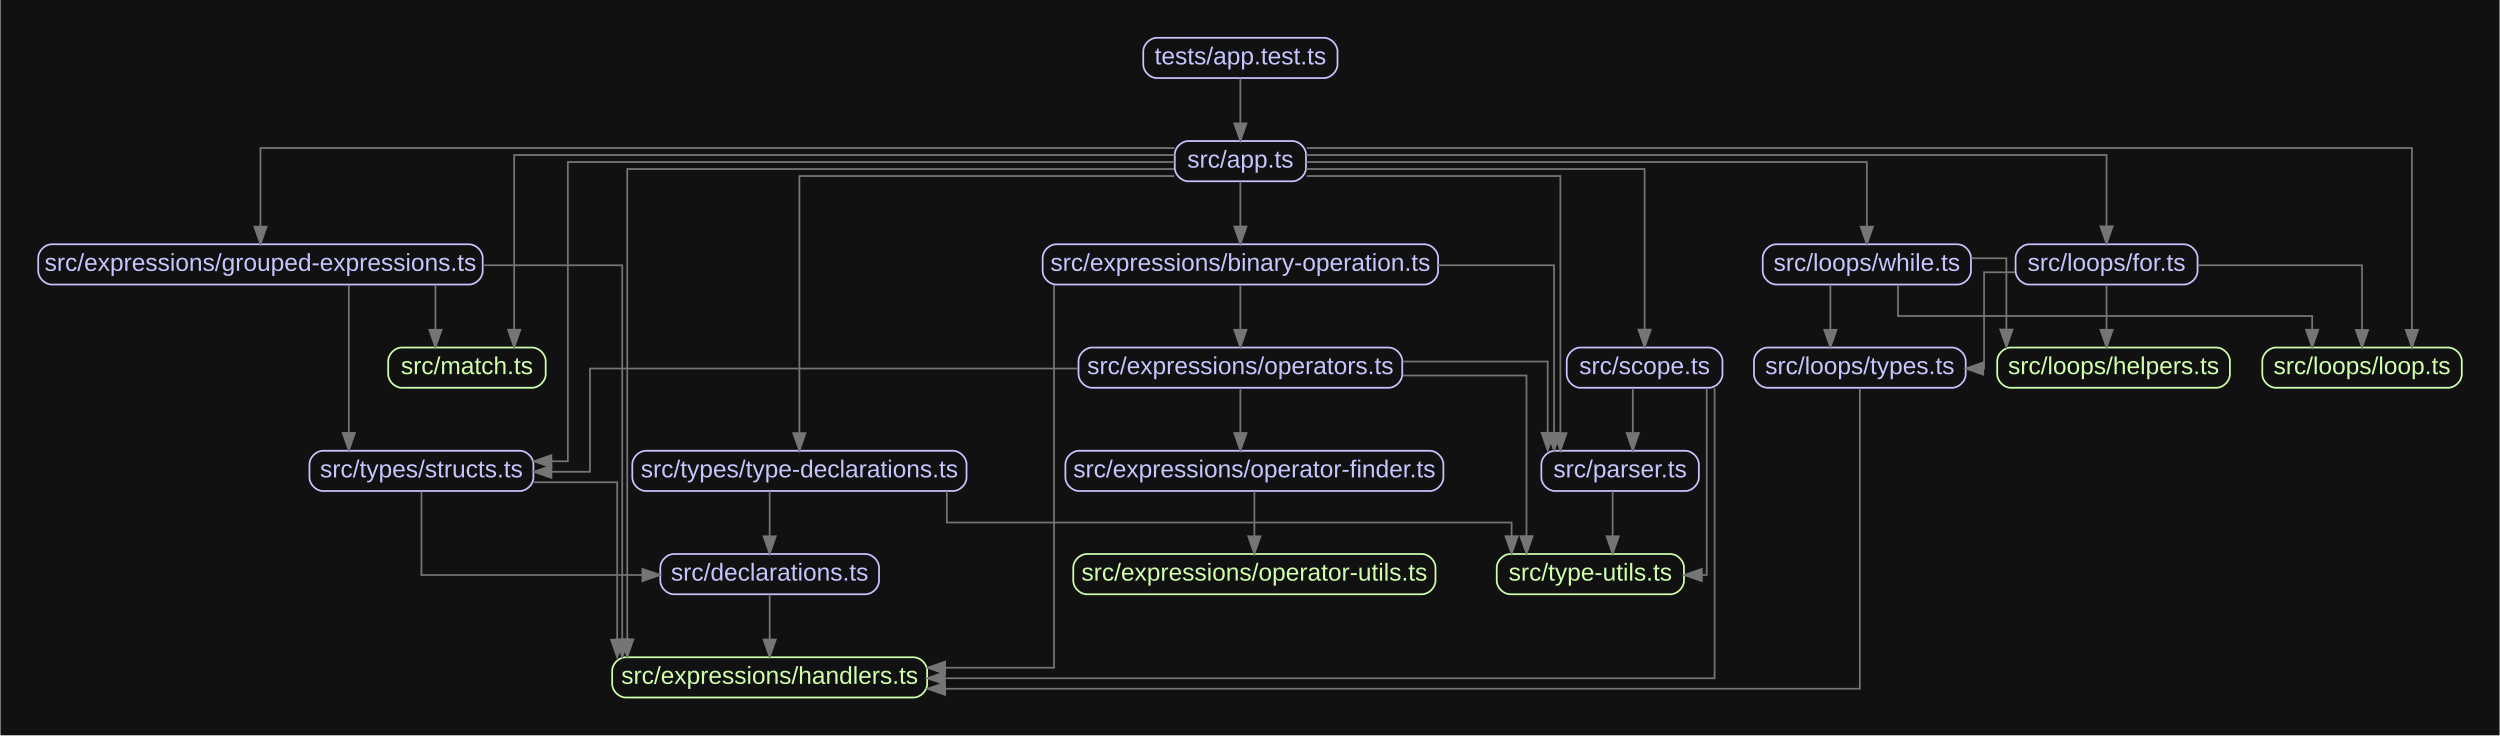
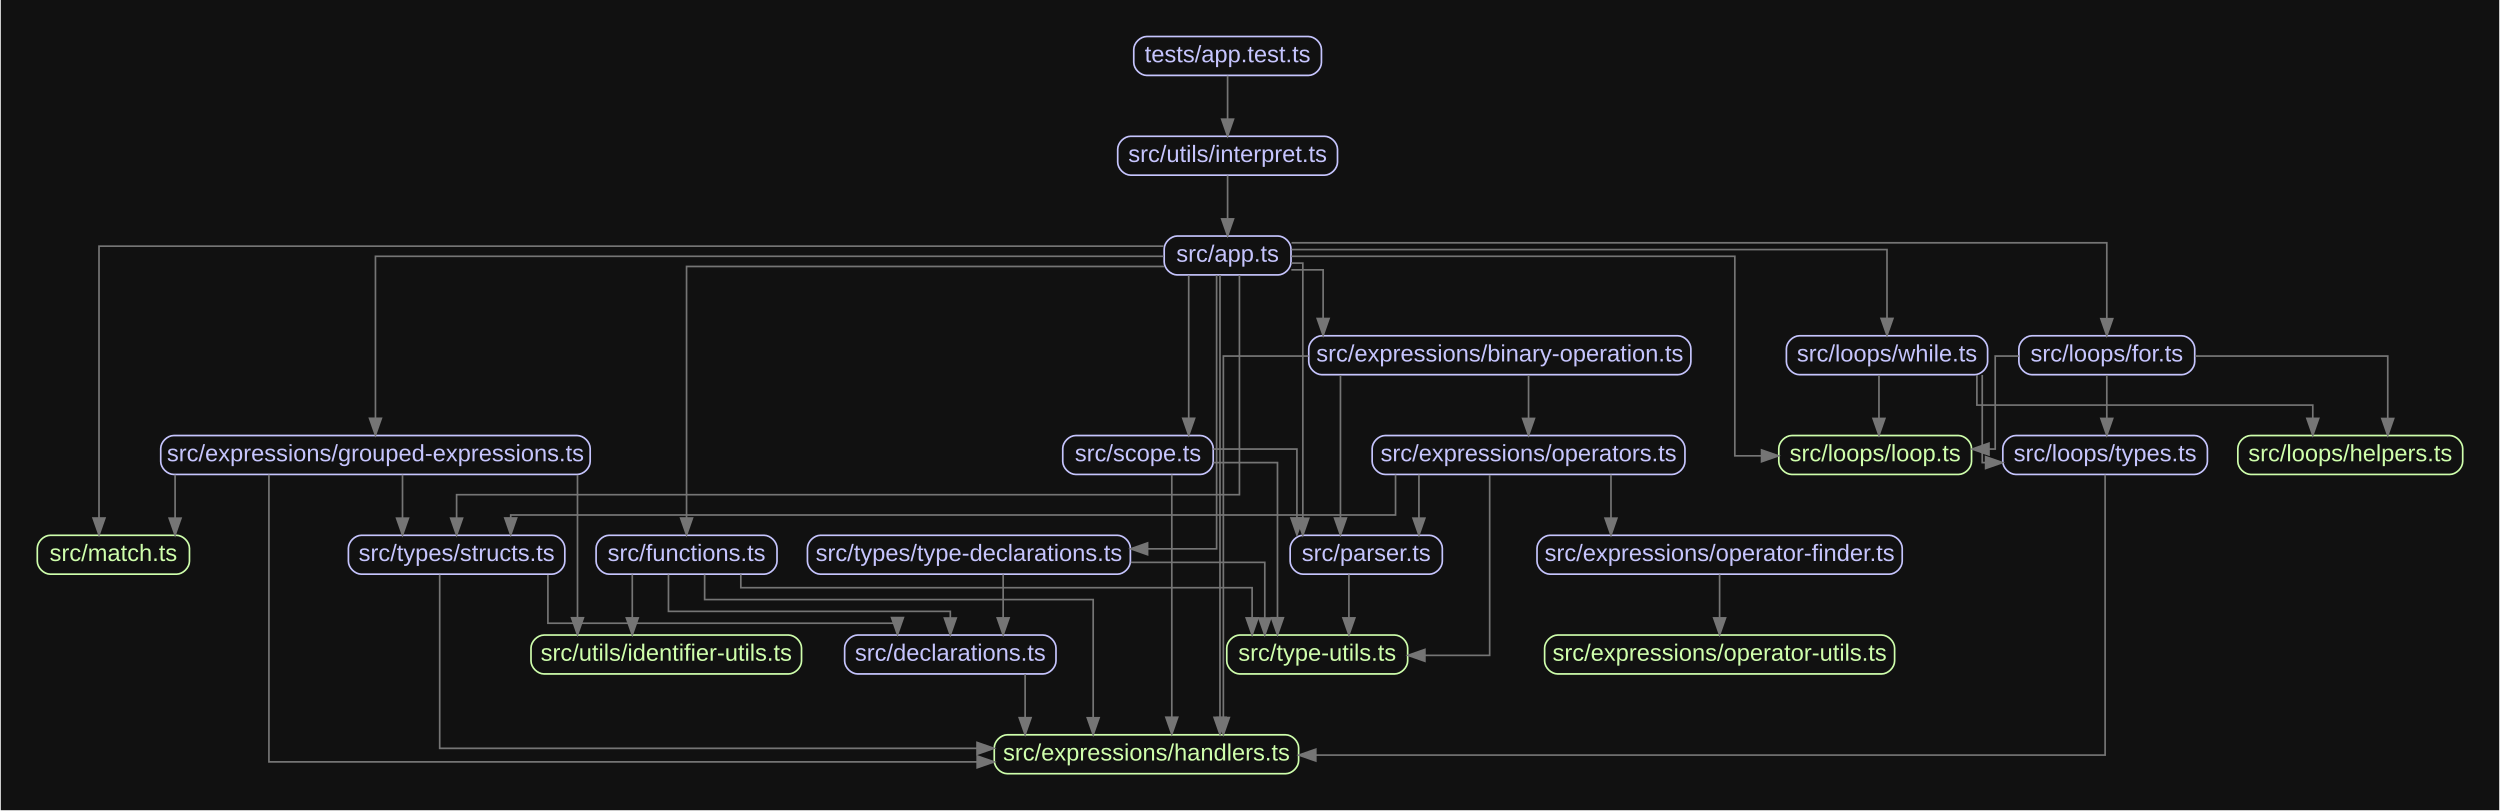
- <svg xmlns="http://www.w3.org/2000/svg" width="1428pt" height="420pt" viewBox="0.00 0.00 1428.20 420.20">
-   <g id="graph0" class="graph" transform="scale(1 1) rotate(0) translate(21.6 398.6)">
-     <polygon fill="#111111" stroke="transparent" points="-21.6,21.6 -21.6,-398.6 1406.6,-398.6 1406.6,21.6 -21.6,21.6" />
+ <svg xmlns="http://www.w3.org/2000/svg" width="1478pt" height="479pt" viewBox="0.00 0.00 1477.70 479.20">
+   <g id="graph0" class="graph" transform="scale(1 1) rotate(0) translate(21.6 457.6)">
+     <polygon fill="#111111" stroke="transparent" points="-21.6,21.6 -21.6,-457.6 1456.1,-457.6 1456.1,21.6 -21.6,21.6" />
    <g id="node1" class="node">
-       <path fill="none" stroke="#c6c5fe" d="M716.83,-318C716.83,-318 657.17,-318 657.17,-318 653.33,-318 649.5,-314.17 649.5,-310.33 649.5,-310.33 649.5,-302.67 649.5,-302.67 649.5,-298.83 653.33,-295 657.17,-295 657.17,-295 716.83,-295 716.83,-295 720.67,-295 724.5,-298.83 724.5,-302.67 724.5,-302.67 724.5,-310.33 724.5,-310.33 724.5,-314.17 720.67,-318 716.83,-318" />
-       <text text-anchor="middle" x="687" y="-302.8" font-family="Arial" font-size="14.00" fill="#c6c5fe">src/app.ts</text>
+       <path fill="none" stroke="#c6c5fe" d="M733.83,-318C733.83,-318 674.17,-318 674.17,-318 670.33,-318 666.5,-314.17 666.5,-310.33 666.5,-310.33 666.5,-302.67 666.5,-302.67 666.5,-298.83 670.33,-295 674.17,-295 674.17,-295 733.83,-295 733.83,-295 737.67,-295 741.5,-298.83 741.5,-302.67 741.5,-302.67 741.5,-310.33 741.5,-310.33 741.5,-314.17 737.67,-318 733.83,-318" />
+       <text text-anchor="middle" x="704" y="-302.8" font-family="Arial" font-size="14.00" fill="#c6c5fe">src/app.ts</text>
    </g>
    <g id="node2" class="node">
-       <path fill="none" stroke="#c6c5fe" d="M792.33,-259C792.33,-259 581.67,-259 581.67,-259 577.83,-259 574,-255.17 574,-251.33 574,-251.33 574,-243.67 574,-243.67 574,-239.83 577.83,-236 581.67,-236 581.67,-236 792.33,-236 792.33,-236 796.17,-236 800,-239.83 800,-243.67 800,-243.67 800,-251.33 800,-251.33 800,-255.17 796.17,-259 792.33,-259" />
-       <text text-anchor="middle" x="687" y="-243.8" font-family="Arial" font-size="14.00" fill="#c6c5fe">src/expressions/binary-operation.ts</text>
+       <path fill="none" stroke="#c6c5fe" d="M970.33,-259C970.33,-259 759.67,-259 759.67,-259 755.83,-259 752,-255.17 752,-251.33 752,-251.33 752,-243.67 752,-243.67 752,-239.83 755.83,-236 759.67,-236 759.67,-236 970.33,-236 970.33,-236 974.17,-236 978,-239.83 978,-243.67 978,-243.67 978,-251.33 978,-251.33 978,-255.17 974.17,-259 970.33,-259" />
+       <text text-anchor="middle" x="865" y="-243.8" font-family="Arial" font-size="14.00" fill="#c6c5fe">src/expressions/binary-operation.ts</text>
    </g>
    <g id="edge1" class="edge">
-       <path fill="none" stroke="#757575" d="M687,-294.84C687,-294.84 687,-269.13 687,-269.13" />
-       <polygon fill="#757575" stroke="#757575" points="690.5,-269.13 687,-259.13 683.5,-269.13 690.5,-269.13" />
+       <path fill="none" stroke="#757575" d="M741.69,-298C752.05,-298 760.5,-298 760.5,-298 760.5,-298 760.5,-269.21 760.5,-269.21" />
+       <polygon fill="#757575" stroke="#757575" points="764,-269.21 760.5,-259.21 757,-269.21 764,-269.21" />
    </g>
    <g id="node3" class="node">
-       <path fill="none" stroke="#c6c5fe" d="M246.33,-259C246.33,-259 7.67,-259 7.67,-259 3.83,-259 0,-255.17 0,-251.33 0,-251.33 0,-243.67 0,-243.67 0,-239.83 3.83,-236 7.67,-236 7.67,-236 246.33,-236 246.33,-236 250.17,-236 254,-239.83 254,-243.67 254,-243.67 254,-251.33 254,-251.33 254,-255.17 250.17,-259 246.33,-259" />
-       <text text-anchor="middle" x="127" y="-243.8" font-family="Arial" font-size="14.00" fill="#c6c5fe">src/expressions/grouped-expressions.ts</text>
+       <path fill="none" stroke="#c6c5fe" d="M319.33,-200C319.33,-200 80.67,-200 80.67,-200 76.83,-200 73,-196.17 73,-192.33 73,-192.33 73,-184.67 73,-184.67 73,-180.83 76.83,-177 80.67,-177 80.67,-177 319.33,-177 319.33,-177 323.17,-177 327,-180.83 327,-184.67 327,-184.67 327,-192.33 327,-192.33 327,-196.17 323.17,-200 319.33,-200" />
+       <text text-anchor="middle" x="200" y="-184.8" font-family="Arial" font-size="14.00" fill="#c6c5fe">src/expressions/grouped-expressions.ts</text>
    </g>
    <g id="edge2" class="edge">
-       <path fill="none" stroke="#757575" d="M649.39,-314C523.83,-314 127,-314 127,-314 127,-314 127,-269.08 127,-269.08" />
-       <polygon fill="#757575" stroke="#757575" points="130.5,-269.08 127,-259.08 123.5,-269.08 130.5,-269.08" />
+       <path fill="none" stroke="#757575" d="M666.12,-306C548.91,-306 200,-306 200,-306 200,-306 200,-210.2 200,-210.2" />
+       <polygon fill="#757575" stroke="#757575" points="203.5,-210.2 200,-200.2 196.5,-210.2 203.5,-210.2" />
    </g>
    <g id="node4" class="node">
-       <path fill="none" stroke="#cfffac" d="M500.33,-23C500.33,-23 335.67,-23 335.67,-23 331.83,-23 328,-19.17 328,-15.33 328,-15.33 328,-7.67 328,-7.67 328,-3.83 331.83,0 335.67,0 335.67,0 500.33,0 500.33,0 504.17,0 508,-3.83 508,-7.67 508,-7.67 508,-15.33 508,-15.33 508,-19.17 504.17,-23 500.33,-23" />
-       <text text-anchor="middle" x="418" y="-7.8" font-family="Arial" font-size="14.00" fill="#cfffac">src/expressions/handlers.ts</text>
+       <path fill="none" stroke="#cfffac" d="M738.33,-23C738.33,-23 573.67,-23 573.67,-23 569.83,-23 566,-19.17 566,-15.33 566,-15.33 566,-7.67 566,-7.67 566,-3.83 569.83,0 573.67,0 573.67,0 738.33,0 738.33,0 742.17,0 746,-3.83 746,-7.67 746,-7.67 746,-15.33 746,-15.33 746,-19.17 742.17,-23 738.33,-23" />
+       <text text-anchor="middle" x="656" y="-7.8" font-family="Arial" font-size="14.00" fill="#cfffac">src/expressions/handlers.ts</text>
    </g>
    <g id="edge3" class="edge">
-       <path fill="none" stroke="#757575" d="M649.17,-302C558.57,-302 336.62,-302 336.62,-302 336.62,-302 336.62,-33.25 336.62,-33.25" />
-       <polygon fill="#757575" stroke="#757575" points="340.13,-33.25 336.62,-23.25 333.13,-33.25 340.13,-33.25" />
+       <path fill="none" stroke="#757575" d="M699.5,-294.94C699.5,-294.94 699.5,-33.3 699.5,-33.3" />
+       <polygon fill="#757575" stroke="#757575" points="703,-33.3 699.5,-23.3 696,-33.31 703,-33.3" />
    </g>
    <g id="node5" class="node">
-       <path fill="none" stroke="#c6c5fe" d="M1226.33,-259C1226.33,-259 1137.67,-259 1137.67,-259 1133.83,-259 1130,-255.17 1130,-251.33 1130,-251.33 1130,-243.67 1130,-243.67 1130,-239.83 1133.83,-236 1137.67,-236 1137.67,-236 1226.33,-236 1226.33,-236 1230.17,-236 1234,-239.83 1234,-243.67 1234,-243.67 1234,-251.33 1234,-251.33 1234,-255.17 1230.17,-259 1226.33,-259" />
-       <text text-anchor="middle" x="1182" y="-243.8" font-family="Arial" font-size="14.00" fill="#c6c5fe">src/loops/for.ts</text>
+       <path fill="none" stroke="#c6c5fe" d="M429.83,-141C429.83,-141 338.17,-141 338.17,-141 334.33,-141 330.5,-137.17 330.5,-133.33 330.5,-133.33 330.5,-125.67 330.5,-125.67 330.5,-121.83 334.33,-118 338.17,-118 338.17,-118 429.83,-118 429.83,-118 433.67,-118 437.5,-121.83 437.5,-125.67 437.5,-125.67 437.5,-133.33 437.5,-133.33 437.5,-137.17 433.67,-141 429.83,-141" />
+       <text text-anchor="middle" x="384" y="-125.8" font-family="Arial" font-size="14.00" fill="#c6c5fe">src/functions.ts</text>
    </g>
    <g id="edge4" class="edge">
-       <path fill="none" stroke="#757575" d="M724.61,-310C840.13,-310 1182,-310 1182,-310 1182,-310 1182,-269.26 1182,-269.26" />
-       <polygon fill="#757575" stroke="#757575" points="1185.5,-269.26 1182,-259.26 1178.5,-269.26 1185.5,-269.26" />
+       <path fill="none" stroke="#757575" d="M666.35,-300C581.76,-300 384,-300 384,-300 384,-300 384,-151.22 384,-151.22" />
+       <polygon fill="#757575" stroke="#757575" points="387.5,-151.22 384,-141.22 380.5,-151.22 387.5,-151.22" />
    </g>
    <g id="node6" class="node">
-       <path fill="none" stroke="#cfffac" d="M1377.33,-200C1377.33,-200 1278.67,-200 1278.67,-200 1274.83,-200 1271,-196.17 1271,-192.33 1271,-192.33 1271,-184.67 1271,-184.67 1271,-180.83 1274.83,-177 1278.67,-177 1278.67,-177 1377.33,-177 1377.33,-177 1381.17,-177 1385,-180.83 1385,-184.67 1385,-184.67 1385,-192.33 1385,-192.33 1385,-196.17 1381.17,-200 1377.33,-200" />
-       <text text-anchor="middle" x="1328" y="-184.8" font-family="Arial" font-size="14.00" fill="#cfffac">src/loops/loop.ts</text>
+       <path fill="none" stroke="#c6c5fe" d="M1268.33,-259C1268.33,-259 1179.67,-259 1179.67,-259 1175.83,-259 1172,-255.17 1172,-251.33 1172,-251.33 1172,-243.67 1172,-243.67 1172,-239.83 1175.83,-236 1179.67,-236 1179.67,-236 1268.33,-236 1268.33,-236 1272.17,-236 1276,-239.83 1276,-243.67 1276,-243.67 1276,-251.33 1276,-251.33 1276,-255.17 1272.17,-259 1268.33,-259" />
+       <text text-anchor="middle" x="1224" y="-243.8" font-family="Arial" font-size="14.00" fill="#c6c5fe">src/loops/for.ts</text>
    </g>
    <g id="edge5" class="edge">
-       <path fill="none" stroke="#757575" d="M724.91,-314C866.54,-314 1356.5,-314 1356.5,-314 1356.5,-314 1356.5,-210.08 1356.5,-210.08" />
-       <polygon fill="#757575" stroke="#757575" points="1360,-210.08 1356.5,-200.08 1353,-210.08 1360,-210.08" />
+       <path fill="none" stroke="#757575" d="M741.82,-314C861.48,-314 1224,-314 1224,-314 1224,-314 1224,-269.08 1224,-269.08" />
+       <polygon fill="#757575" stroke="#757575" points="1227.5,-269.08 1224,-259.08 1220.5,-269.08 1227.5,-269.08" />
    </g>
    <g id="node7" class="node">
-       <path fill="none" stroke="#c6c5fe" d="M1096.83,-259C1096.83,-259 993.17,-259 993.17,-259 989.33,-259 985.5,-255.17 985.5,-251.33 985.5,-251.33 985.5,-243.67 985.5,-243.67 985.5,-239.83 989.33,-236 993.17,-236 993.17,-236 1096.83,-236 1096.83,-236 1100.67,-236 1104.5,-239.83 1104.5,-243.67 1104.5,-243.67 1104.5,-251.33 1104.5,-251.33 1104.5,-255.17 1100.67,-259 1096.83,-259" />
-       <text text-anchor="middle" x="1045" y="-243.8" font-family="Arial" font-size="14.00" fill="#c6c5fe">src/loops/while.ts</text>
+       <path fill="none" stroke="#cfffac" d="M1136.33,-200C1136.33,-200 1037.67,-200 1037.67,-200 1033.83,-200 1030,-196.17 1030,-192.33 1030,-192.33 1030,-184.67 1030,-184.67 1030,-180.83 1033.83,-177 1037.67,-177 1037.67,-177 1136.33,-177 1136.33,-177 1140.17,-177 1144,-180.83 1144,-184.67 1144,-184.67 1144,-192.33 1144,-192.33 1144,-196.17 1140.17,-200 1136.33,-200" />
+       <text text-anchor="middle" x="1087" y="-184.8" font-family="Arial" font-size="14.00" fill="#cfffac">src/loops/loop.ts</text>
    </g>
    <g id="edge6" class="edge">
-       <path fill="none" stroke="#757575" d="M724.64,-306C816.55,-306 1045,-306 1045,-306 1045,-306 1045,-269.06 1045,-269.06" />
-       <polygon fill="#757575" stroke="#757575" points="1048.5,-269.06 1045,-259.06 1041.5,-269.06 1048.5,-269.06" />
+       <path fill="none" stroke="#757575" d="M741.69,-306C822.27,-306 1004,-306 1004,-306 1004,-306 1004,-188 1004,-188 1004,-188 1019.81,-188 1019.81,-188" />
+       <polygon fill="#757575" stroke="#757575" points="1019.81,-191.5 1029.81,-188 1019.81,-184.5 1019.81,-191.5" />
    </g>
    <g id="node8" class="node">
-       <path fill="none" stroke="#cfffac" d="M282.33,-200C282.33,-200 207.67,-200 207.67,-200 203.83,-200 200,-196.17 200,-192.33 200,-192.33 200,-184.67 200,-184.67 200,-180.83 203.83,-177 207.67,-177 207.67,-177 282.33,-177 282.33,-177 286.17,-177 290,-180.83 290,-184.67 290,-184.67 290,-192.33 290,-192.33 290,-196.17 286.17,-200 282.33,-200" />
-       <text text-anchor="middle" x="245" y="-184.8" font-family="Arial" font-size="14.00" fill="#cfffac">src/match.ts</text>
+       <path fill="none" stroke="#c6c5fe" d="M1145.83,-259C1145.83,-259 1042.17,-259 1042.17,-259 1038.33,-259 1034.5,-255.17 1034.5,-251.33 1034.5,-251.33 1034.5,-243.67 1034.5,-243.67 1034.5,-239.83 1038.33,-236 1042.17,-236 1042.17,-236 1145.83,-236 1145.83,-236 1149.67,-236 1153.5,-239.83 1153.5,-243.67 1153.5,-243.67 1153.5,-251.33 1153.5,-251.33 1153.5,-255.17 1149.67,-259 1145.83,-259" />
+       <text text-anchor="middle" x="1094" y="-243.8" font-family="Arial" font-size="14.00" fill="#c6c5fe">src/loops/while.ts</text>
    </g>
    <g id="edge7" class="edge">
-       <path fill="none" stroke="#757575" d="M649.44,-310C547.28,-310 272,-310 272,-310 272,-310 272,-210.15 272,-210.15" />
-       <polygon fill="#757575" stroke="#757575" points="275.5,-210.15 272,-200.15 268.5,-210.15 275.5,-210.15" />
+       <path fill="none" stroke="#757575" d="M741.75,-310C839.62,-310 1094,-310 1094,-310 1094,-310 1094,-269.26 1094,-269.26" />
+       <polygon fill="#757575" stroke="#757575" points="1097.5,-269.26 1094,-259.26 1090.5,-269.26 1097.5,-269.26" />
    </g>
    <g id="node9" class="node">
-       <path fill="none" stroke="#c6c5fe" d="M941.33,-141C941.33,-141 866.67,-141 866.67,-141 862.83,-141 859,-137.17 859,-133.33 859,-133.33 859,-125.67 859,-125.67 859,-121.83 862.83,-118 866.67,-118 866.67,-118 941.33,-118 941.33,-118 945.17,-118 949,-121.83 949,-125.67 949,-125.67 949,-133.33 949,-133.33 949,-137.17 945.17,-141 941.33,-141" />
-       <text text-anchor="middle" x="904" y="-125.8" font-family="Arial" font-size="14.00" fill="#c6c5fe">src/parser.ts</text>
+       <path fill="none" stroke="#cfffac" d="M82.33,-141C82.33,-141 7.67,-141 7.67,-141 3.83,-141 0,-137.17 0,-133.33 0,-133.33 0,-125.67 0,-125.67 0,-121.83 3.83,-118 7.67,-118 7.67,-118 82.33,-118 82.33,-118 86.17,-118 90,-121.83 90,-125.67 90,-125.67 90,-133.33 90,-133.33 90,-137.17 86.17,-141 82.33,-141" />
+       <text text-anchor="middle" x="45" y="-125.8" font-family="Arial" font-size="14.00" fill="#cfffac">src/match.ts</text>
    </g>
    <g id="edge8" class="edge">
-       <path fill="none" stroke="#757575" d="M724.89,-298C778.46,-298 869.88,-298 869.88,-298 869.88,-298 869.88,-151.08 869.88,-151.08" />
-       <polygon fill="#757575" stroke="#757575" points="873.38,-151.08 869.88,-141.08 866.38,-151.08 873.38,-151.08" />
+       <path fill="none" stroke="#757575" d="M666.2,-312C524.99,-312 36.5,-312 36.5,-312 36.5,-312 36.5,-151.19 36.5,-151.19" />
+       <polygon fill="#757575" stroke="#757575" points="40,-151.19 36.5,-141.19 33,-151.19 40,-151.19" />
    </g>
    <g id="node10" class="node">
-       <path fill="none" stroke="#c6c5fe" d="M954.83,-200C954.83,-200 881.17,-200 881.17,-200 877.33,-200 873.5,-196.17 873.5,-192.33 873.5,-192.33 873.5,-184.67 873.5,-184.67 873.5,-180.83 877.33,-177 881.17,-177 881.17,-177 954.83,-177 954.83,-177 958.67,-177 962.5,-180.83 962.5,-184.67 962.5,-184.67 962.5,-192.33 962.5,-192.33 962.5,-196.17 958.67,-200 954.83,-200" />
-       <text text-anchor="middle" x="918" y="-184.8" font-family="Arial" font-size="14.00" fill="#c6c5fe">src/scope.ts</text>
+       <path fill="none" stroke="#c6c5fe" d="M823.33,-141C823.33,-141 748.67,-141 748.67,-141 744.83,-141 741,-137.17 741,-133.33 741,-133.33 741,-125.67 741,-125.67 741,-121.83 744.83,-118 748.67,-118 748.67,-118 823.33,-118 823.33,-118 827.17,-118 831,-121.83 831,-125.67 831,-125.67 831,-133.33 831,-133.33 831,-137.17 827.17,-141 823.33,-141" />
+       <text text-anchor="middle" x="786" y="-125.8" font-family="Arial" font-size="14.00" fill="#c6c5fe">src/parser.ts</text>
    </g>
    <g id="edge9" class="edge">
-       <path fill="none" stroke="#757575" d="M724.63,-302C790.08,-302 918,-302 918,-302 918,-302 918,-210.22 918,-210.22" />
-       <polygon fill="#757575" stroke="#757575" points="921.5,-210.22 918,-200.22 914.5,-210.22 921.5,-210.22" />
+       <path fill="none" stroke="#757575" d="M741.55,-302C745.72,-302 748.5,-302 748.5,-302 748.5,-302 748.5,-151.09 748.5,-151.09" />
+       <polygon fill="#757575" stroke="#757575" points="752,-151.09 748.5,-141.09 745,-151.09 752,-151.09" />
    </g>
    <g id="node11" class="node">
-       <path fill="none" stroke="#c6c5fe" d="M275.33,-141C275.33,-141 162.67,-141 162.67,-141 158.83,-141 155,-137.17 155,-133.33 155,-133.33 155,-125.67 155,-125.67 155,-121.83 158.83,-118 162.67,-118 162.67,-118 275.33,-118 275.33,-118 279.17,-118 283,-121.83 283,-125.67 283,-125.67 283,-133.33 283,-133.33 283,-137.17 279.17,-141 275.33,-141" />
-       <text text-anchor="middle" x="219" y="-125.8" font-family="Arial" font-size="14.00" fill="#c6c5fe">src/types/structs.ts</text>
+       <path fill="none" stroke="#c6c5fe" d="M687.83,-200C687.83,-200 614.17,-200 614.17,-200 610.33,-200 606.5,-196.17 606.5,-192.33 606.5,-192.33 606.5,-184.67 606.5,-184.67 606.5,-180.83 610.33,-177 614.17,-177 614.17,-177 687.83,-177 687.83,-177 691.67,-177 695.5,-180.83 695.5,-184.67 695.5,-184.67 695.5,-192.33 695.5,-192.33 695.5,-196.17 691.67,-200 687.83,-200" />
+       <text text-anchor="middle" x="651" y="-184.8" font-family="Arial" font-size="14.00" fill="#c6c5fe">src/scope.ts</text>
    </g>
    <g id="edge10" class="edge">
-       <path fill="none" stroke="#757575" d="M649.45,-306C552.74,-306 302.67,-306 302.67,-306 302.67,-306 302.67,-135 302.67,-135 302.67,-135 293.26,-135 293.26,-135" />
-       <polygon fill="#757575" stroke="#757575" points="293.26,-131.5 283.26,-135 293.26,-138.5 293.26,-131.5" />
+       <path fill="none" stroke="#757575" d="M681,-294.75C681,-294.75 681,-210.2 681,-210.2" />
+       <polygon fill="#757575" stroke="#757575" points="684.5,-210.2 681,-200.2 677.5,-210.2 684.5,-210.2" />
    </g>
    <g id="node12" class="node">
-       <path fill="none" stroke="#c6c5fe" d="M522.83,-141C522.83,-141 347.17,-141 347.17,-141 343.33,-141 339.5,-137.17 339.5,-133.33 339.5,-133.33 339.5,-125.67 339.5,-125.67 339.5,-121.83 343.33,-118 347.17,-118 347.17,-118 522.83,-118 522.83,-118 526.67,-118 530.5,-121.83 530.5,-125.67 530.5,-125.67 530.5,-133.33 530.5,-133.33 530.5,-137.17 526.67,-141 522.83,-141" />
-       <text text-anchor="middle" x="435" y="-125.8" font-family="Arial" font-size="14.00" fill="#c6c5fe">src/types/type-declarations.ts</text>
+       <path fill="none" stroke="#c6c5fe" d="M304.33,-141C304.33,-141 191.67,-141 191.67,-141 187.83,-141 184,-137.17 184,-133.33 184,-133.33 184,-125.67 184,-125.67 184,-121.83 187.83,-118 191.67,-118 191.67,-118 304.33,-118 304.33,-118 308.17,-118 312,-121.83 312,-125.67 312,-125.67 312,-133.33 312,-133.33 312,-137.17 308.17,-141 304.33,-141" />
+       <text text-anchor="middle" x="248" y="-125.8" font-family="Arial" font-size="14.00" fill="#c6c5fe">src/types/structs.ts</text>
    </g>
    <g id="edge11" class="edge">
-       <path fill="none" stroke="#757575" d="M649.27,-298C578.97,-298 435,-298 435,-298 435,-298 435,-151.08 435,-151.08" />
-       <polygon fill="#757575" stroke="#757575" points="438.5,-151.08 435,-141.08 431.5,-151.08 438.5,-151.08" />
+       <path fill="none" stroke="#757575" d="M711,-294.92C711,-261.13 711,-165 711,-165 711,-165 248,-165 248,-165 248,-165 248,-151.12 248,-151.12" />
+       <polygon fill="#757575" stroke="#757575" points="251.5,-151.12 248,-141.12 244.5,-151.12 251.5,-151.12" />
+     </g>
+     <g id="node13" class="node">
+       <path fill="none" stroke="#c6c5fe" d="M638.83,-141C638.83,-141 463.17,-141 463.17,-141 459.33,-141 455.5,-137.17 455.5,-133.33 455.5,-133.33 455.5,-125.67 455.5,-125.67 455.5,-121.83 459.33,-118 463.17,-118 463.17,-118 638.83,-118 638.83,-118 642.67,-118 646.5,-121.83 646.5,-125.67 646.5,-125.67 646.5,-133.33 646.5,-133.33 646.5,-137.17 642.67,-141 638.83,-141" />
+       <text text-anchor="middle" x="551" y="-125.8" font-family="Arial" font-size="14.00" fill="#c6c5fe">src/types/type-declarations.ts</text>
+     </g>
+     <g id="edge12" class="edge">
+       <path fill="none" stroke="#757575" d="M697.5,-294.85C697.5,-255.95 697.5,-133 697.5,-133 697.5,-133 656.67,-133 656.67,-133" />
+       <polygon fill="#757575" stroke="#757575" points="656.67,-129.5 646.67,-133 656.67,-136.5 656.67,-129.5" />
+     </g>
+     <g id="edge14" class="edge">
+       <path fill="none" stroke="#757575" d="M751.89,-247C723.78,-247 701.5,-247 701.5,-247 701.5,-247 701.5,-33.18 701.5,-33.18" />
+       <polygon fill="#757575" stroke="#757575" points="705,-33.18 701.5,-23.18 698,-33.18 705,-33.18" />
+     </g>
+     <g id="edge16" class="edge">
+       <path fill="none" stroke="#757575" d="M770.75,-235.75C770.75,-235.75 770.75,-151.2 770.75,-151.2" />
+       <polygon fill="#757575" stroke="#757575" points="774.25,-151.2 770.75,-141.2 767.25,-151.2 774.25,-151.2" />
+     </g>
+     <g id="node15" class="node">
+       <path fill="none" stroke="#c6c5fe" d="M966.83,-200C966.83,-200 797.17,-200 797.17,-200 793.33,-200 789.5,-196.17 789.5,-192.33 789.5,-192.33 789.5,-184.67 789.5,-184.67 789.5,-180.83 793.33,-177 797.17,-177 797.17,-177 966.83,-177 966.83,-177 970.67,-177 974.5,-180.83 974.5,-184.67 974.5,-184.67 974.5,-192.33 974.5,-192.33 974.5,-196.17 970.67,-200 966.83,-200" />
+       <text text-anchor="middle" x="882" y="-184.8" font-family="Arial" font-size="14.00" fill="#c6c5fe">src/expressions/operators.ts</text>
+     </g>
+     <g id="edge15" class="edge">
+       <path fill="none" stroke="#757575" d="M882,-235.84C882,-235.84 882,-210.13 882,-210.13" />
+       <polygon fill="#757575" stroke="#757575" points="885.5,-210.13 882,-200.13 878.5,-210.13 885.5,-210.13" />
+     </g>
+     <g id="edge17" class="edge">
+       <path fill="none" stroke="#757575" d="M137,-176.87C137,-136.81 137,-7 137,-7 137,-7 555.89,-7 555.89,-7" />
+       <polygon fill="#757575" stroke="#757575" points="555.89,-10.5 565.89,-7 555.89,-3.5 555.89,-10.5" />
+     </g>
+     <g id="edge18" class="edge">
+       <path fill="none" stroke="#757575" d="M81.5,-176.84C81.5,-176.84 81.5,-151.13 81.5,-151.13" />
+       <polygon fill="#757575" stroke="#757575" points="85,-151.13 81.5,-141.13 78,-151.13 85,-151.13" />
+     </g>
+     <g id="edge19" class="edge">
+       <path fill="none" stroke="#757575" d="M216,-176.84C216,-176.84 216,-151.13 216,-151.13" />
+       <polygon fill="#757575" stroke="#757575" points="219.5,-151.13 216,-141.13 212.5,-151.13 219.5,-151.13" />
+     </g>
+     <g id="node16" class="node">
+       <path fill="none" stroke="#cfffac" d="M444.33,-82C444.33,-82 299.67,-82 299.67,-82 295.83,-82 292,-78.17 292,-74.33 292,-74.33 292,-66.67 292,-66.67 292,-62.83 295.83,-59 299.67,-59 299.67,-59 444.33,-59 444.33,-59 448.17,-59 452,-62.83 452,-66.67 452,-66.67 452,-74.33 452,-74.33 452,-78.17 448.17,-82 444.33,-82" />
+       <text text-anchor="middle" x="372" y="-66.8" font-family="Arial" font-size="14.00" fill="#cfffac">src/utils/identifier-utils.ts</text>
+     </g>
+     <g id="edge20" class="edge">
+       <path fill="none" stroke="#757575" d="M319.5,-176.75C319.5,-176.75 319.5,-92.2 319.5,-92.2" />
+       <polygon fill="#757575" stroke="#757575" points="323,-92.2 319.5,-82.2 316,-92.2 323,-92.2" />
+     </g>
+     <g id="edge27" class="edge">
+       <path fill="none" stroke="#757575" d="M394.7,-117.8C394.7,-110.7 394.7,-103 394.7,-103 394.7,-103 624.5,-103 624.5,-103 624.5,-103 624.5,-33.09 624.5,-33.09" />
+       <polygon fill="#757575" stroke="#757575" points="628,-33.09 624.5,-23.09 621,-33.09 628,-33.09" />
+     </g>
+     <g id="node14" class="node">
+       <path fill="none" stroke="#c6c5fe" d="M594.83,-82C594.83,-82 485.17,-82 485.17,-82 481.33,-82 477.5,-78.17 477.5,-74.33 477.5,-74.33 477.5,-66.67 477.5,-66.67 477.5,-62.83 481.33,-59 485.17,-59 485.17,-59 594.83,-59 594.83,-59 598.67,-59 602.5,-62.83 602.5,-66.67 602.5,-66.67 602.5,-74.33 602.5,-74.33 602.5,-78.17 598.67,-82 594.83,-82" />
+       <text text-anchor="middle" x="540" y="-66.8" font-family="Arial" font-size="14.00" fill="#c6c5fe">src/declarations.ts</text>
+     </g>
+     <g id="edge26" class="edge">
+       <path fill="none" stroke="#757575" d="M373.3,-117.78C373.3,-108.12 373.3,-96 373.3,-96 373.3,-96 540,-96 540,-96 540,-96 540,-92.06 540,-92.06" />
+       <polygon fill="#757575" stroke="#757575" points="543.5,-92.06 540,-82.06 536.5,-92.06 543.5,-92.06" />
+     </g>
+     <g id="edge29" class="edge">
+       <path fill="none" stroke="#757575" d="M351.9,-117.84C351.9,-117.84 351.9,-92.13 351.9,-92.13" />
+       <polygon fill="#757575" stroke="#757575" points="355.4,-92.13 351.9,-82.13 348.4,-92.13 355.4,-92.13" />
+     </g>
+     <g id="node19" class="node">
+       <path fill="none" stroke="#cfffac" d="M802.83,-82C802.83,-82 711.17,-82 711.17,-82 707.33,-82 703.5,-78.17 703.5,-74.33 703.5,-74.33 703.5,-66.67 703.5,-66.67 703.5,-62.83 707.33,-59 711.17,-59 711.17,-59 802.83,-59 802.83,-59 806.67,-59 810.5,-62.83 810.5,-66.67 810.5,-66.67 810.5,-74.33 810.5,-74.33 810.5,-78.17 806.67,-82 802.83,-82" />
+       <text text-anchor="middle" x="757" y="-66.8" font-family="Arial" font-size="14.00" fill="#cfffac">src/type-utils.ts</text>
+     </g>
+     <g id="edge28" class="edge">
+       <path fill="none" stroke="#757575" d="M416.1,-117.93C416.1,-113.73 416.1,-110 416.1,-110 416.1,-110 718.5,-110 718.5,-110 718.5,-110 718.5,-92.14 718.5,-92.14" />
+       <polygon fill="#757575" stroke="#757575" points="722,-92.14 718.5,-82.14 715,-92.14 722,-92.14" />
+     </g>
+     <g id="edge31" class="edge">
+       <path fill="none" stroke="#757575" d="M1172,-247C1163.82,-247 1158,-247 1158,-247 1158,-247 1158,-192 1158,-192 1158,-192 1154.31,-192 1154.31,-192" />
+       <polygon fill="#757575" stroke="#757575" points="1154.31,-188.5 1144.31,-192 1154.31,-195.5 1154.31,-188.5" />
+     </g>
+     <g id="node20" class="node">
+       <path fill="none" stroke="#cfffac" d="M1426.83,-200C1426.83,-200 1309.17,-200 1309.17,-200 1305.33,-200 1301.5,-196.17 1301.5,-192.33 1301.5,-192.33 1301.5,-184.67 1301.5,-184.67 1301.5,-180.83 1305.33,-177 1309.17,-177 1309.17,-177 1426.83,-177 1426.83,-177 1430.67,-177 1434.5,-180.83 1434.5,-184.67 1434.5,-184.67 1434.5,-192.33 1434.5,-192.33 1434.5,-196.17 1430.67,-200 1426.83,-200" />
+       <text text-anchor="middle" x="1368" y="-184.8" font-family="Arial" font-size="14.00" fill="#cfffac">src/loops/helpers.ts</text>
+     </g>
+     <g id="edge30" class="edge">
+       <path fill="none" stroke="#757575" d="M1276.12,-247C1324.85,-247 1390.17,-247 1390.17,-247 1390.17,-247 1390.17,-210.06 1390.17,-210.06" />
+       <polygon fill="#757575" stroke="#757575" points="1393.67,-210.06 1390.17,-200.06 1386.67,-210.06 1393.67,-210.06" />
+     </g>
+     <g id="node21" class="node">
+       <path fill="none" stroke="#c6c5fe" d="M1275.83,-200C1275.83,-200 1170.17,-200 1170.17,-200 1166.33,-200 1162.5,-196.17 1162.5,-192.33 1162.5,-192.33 1162.5,-184.67 1162.5,-184.67 1162.5,-180.83 1166.33,-177 1170.17,-177 1170.17,-177 1275.83,-177 1275.83,-177 1279.67,-177 1283.5,-180.83 1283.5,-184.67 1283.5,-184.67 1283.5,-192.33 1283.5,-192.33 1283.5,-196.17 1279.67,-200 1275.83,-200" />
+       <text text-anchor="middle" x="1223" y="-184.8" font-family="Arial" font-size="14.00" fill="#c6c5fe">src/loops/types.ts</text>
+     </g>
+     <g id="edge32" class="edge">
+       <path fill="none" stroke="#757575" d="M1224,-235.84C1224,-235.84 1224,-210.13 1224,-210.13" />
+       <polygon fill="#757575" stroke="#757575" points="1227.5,-210.13 1224,-200.13 1220.5,-210.13 1227.5,-210.13" />
+     </g>
+     <g id="edge35" class="edge">
+       <path fill="none" stroke="#757575" d="M1089.25,-235.84C1089.25,-235.84 1089.25,-210.13 1089.25,-210.13" />
+       <polygon fill="#757575" stroke="#757575" points="1092.75,-210.13 1089.25,-200.13 1085.75,-210.13 1092.75,-210.13" />
+     </g>
+     <g id="edge34" class="edge">
+       <path fill="none" stroke="#757575" d="M1147.17,-235.84C1147.17,-227.6 1147.17,-218 1147.17,-218 1147.17,-218 1345.83,-218 1345.83,-218 1345.83,-218 1345.83,-210.16 1345.83,-210.16" />
+       <polygon fill="#757575" stroke="#757575" points="1349.33,-210.16 1345.83,-200.16 1342.33,-210.16 1349.33,-210.16" />
+     </g>
+     <g id="edge36" class="edge">
+       <path fill="none" stroke="#757575" d="M1150.33,-235.85C1150.33,-217.52 1150.33,-184 1150.33,-184 1150.33,-184 1152.33,-184 1152.33,-184" />
+       <polygon fill="#757575" stroke="#757575" points="1152.33,-187.5 1162.33,-184 1152.33,-180.5 1152.33,-187.5" />
+     </g>
+     <g id="edge37" class="edge">
+       <path fill="none" stroke="#757575" d="M775.75,-117.84C775.75,-117.84 775.75,-92.13 775.75,-92.13" />
+       <polygon fill="#757575" stroke="#757575" points="779.25,-92.13 775.75,-82.13 772.25,-92.13 779.25,-92.13" />
+     </g>
+     <g id="edge38" class="edge">
+       <path fill="none" stroke="#757575" d="M671,-176.89C671,-176.89 671,-33.39 671,-33.39" />
+       <polygon fill="#757575" stroke="#757575" points="674.5,-33.39 671,-23.39 667.5,-33.39 674.5,-33.39" />
+     </g>
+     <g id="edge39" class="edge">
+       <path fill="none" stroke="#757575" d="M695.52,-192C719.82,-192 745,-192 745,-192 745,-192 745,-151.26 745,-151.26" />
+       <polygon fill="#757575" stroke="#757575" points="748.5,-151.26 745,-141.26 741.5,-151.26 748.5,-151.26" />
+     </g>
+     <g id="edge40" class="edge">
+       <path fill="none" stroke="#757575" d="M695.63,-184C715.07,-184 733.5,-184 733.5,-184 733.5,-184 733.5,-92.22 733.5,-92.22" />
+       <polygon fill="#757575" stroke="#757575" points="737,-92.22 733.5,-82.22 730,-92.22 737,-92.22" />
+     </g>
+     <g id="edge42" class="edge">
+       <path fill="none" stroke="#757575" d="M238,-117.68C238,-88.42 238,-15 238,-15 238,-15 555.81,-15 555.81,-15" />
+       <polygon fill="#757575" stroke="#757575" points="555.81,-18.5 565.81,-15 555.81,-11.5 555.81,-18.5" />
+     </g>
+     <g id="edge41" class="edge">
+       <path fill="none" stroke="#757575" d="M302,-117.57C302,-105.62 302,-89 302,-89 302,-89 508.75,-89 508.75,-89 508.75,-89 508.75,-88.33 508.75,-88.33" />
+       <polygon fill="#757575" stroke="#757575" points="512.25,-92.32 508.75,-82.32 505.25,-92.32 512.25,-92.32" />
+     </g>
+     <g id="edge43" class="edge">
+       <path fill="none" stroke="#757575" d="M571.25,-117.84C571.25,-117.84 571.25,-92.13 571.25,-92.13" />
+       <polygon fill="#757575" stroke="#757575" points="574.75,-92.13 571.25,-82.13 567.75,-92.13 574.75,-92.13" />
+     </g>
+     <g id="edge44" class="edge">
+       <path fill="none" stroke="#757575" d="M646.69,-125C687.55,-125 726,-125 726,-125 726,-125 726,-92.06 726,-92.06" />
+       <polygon fill="#757575" stroke="#757575" points="729.5,-92.06 726,-82.06 722.5,-92.06 729.5,-92.06" />
    </g>
    <g id="edge13" class="edge">
-       <path fill="none" stroke="#757575" d="M580.5,-235.75C580.5,-188.78 580.5,-17 580.5,-17 580.5,-17 518.28,-17 518.28,-17" />
-       <polygon fill="#757575" stroke="#757575" points="518.28,-13.5 508.28,-17 518.28,-20.5 518.28,-13.5" />
-     </g>
-     <g id="edge15" class="edge">
-       <path fill="none" stroke="#757575" d="M800.01,-247C835.81,-247 866.25,-247 866.25,-247 866.25,-247 866.25,-151.2 866.25,-151.2" />
-       <polygon fill="#757575" stroke="#757575" points="869.75,-151.2 866.25,-141.2 862.75,-151.2 869.75,-151.2" />
-     </g>
-     <g id="node14" class="node">
-       <path fill="none" stroke="#c6c5fe" d="M771.83,-200C771.83,-200 602.17,-200 602.17,-200 598.33,-200 594.5,-196.17 594.5,-192.33 594.5,-192.33 594.5,-184.67 594.5,-184.67 594.5,-180.83 598.33,-177 602.17,-177 602.17,-177 771.83,-177 771.83,-177 775.67,-177 779.5,-180.83 779.5,-184.67 779.5,-184.67 779.5,-192.33 779.5,-192.33 779.5,-196.17 775.67,-200 771.83,-200" />
-       <text text-anchor="middle" x="687" y="-184.8" font-family="Arial" font-size="14.00" fill="#c6c5fe">src/expressions/operators.ts</text>
-     </g>
-     <g id="edge14" class="edge">
-       <path fill="none" stroke="#757575" d="M687,-235.84C687,-235.84 687,-210.13 687,-210.13" />
-       <polygon fill="#757575" stroke="#757575" points="690.5,-210.13 687,-200.13 683.5,-210.13 690.5,-210.13" />
-     </g>
-     <g id="edge16" class="edge">
-       <path fill="none" stroke="#757575" d="M254.11,-247C296.78,-247 333.75,-247 333.75,-247 333.75,-247 333.75,-33.18 333.75,-33.18" />
-       <polygon fill="#757575" stroke="#757575" points="337.25,-33.18 333.75,-23.18 330.25,-33.18 337.25,-33.18" />
-     </g>
-     <g id="edge17" class="edge">
-       <path fill="none" stroke="#757575" d="M227,-235.84C227,-235.84 227,-210.13 227,-210.13" />
-       <polygon fill="#757575" stroke="#757575" points="230.5,-210.13 227,-200.13 223.5,-210.13 230.5,-210.13" />
-     </g>
-     <g id="edge18" class="edge">
-       <path fill="none" stroke="#757575" d="M177.5,-235.75C177.5,-235.75 177.5,-151.2 177.5,-151.2" />
-       <polygon fill="#757575" stroke="#757575" points="181,-151.2 177.5,-141.2 174,-151.2 181,-151.2" />
+       <path fill="none" stroke="#757575" d="M584.25,-58.84C584.25,-58.84 584.25,-33.13 584.25,-33.13" />
+       <polygon fill="#757575" stroke="#757575" points="587.75,-33.13 584.25,-23.13 580.75,-33.13 587.75,-33.13" />
+     </g>
+     <g id="edge23" class="edge">
+       <path fill="none" stroke="#757575" d="M817.17,-176.84C817.17,-176.84 817.17,-151.13 817.17,-151.13" />
+       <polygon fill="#757575" stroke="#757575" points="820.67,-151.13 817.17,-141.13 813.67,-151.13 820.67,-151.13" />
    </g>
    <g id="edge25" class="edge">
-       <path fill="none" stroke="#757575" d="M1234.3,-247C1276.19,-247 1328,-247 1328,-247 1328,-247 1328,-210.06 1328,-210.06" />
-       <polygon fill="#757575" stroke="#757575" points="1331.5,-210.06 1328,-200.06 1324.5,-210.06 1331.5,-210.06" />
+       <path fill="none" stroke="#757575" d="M803.33,-176.88C803.33,-166.52 803.33,-153 803.33,-153 803.33,-153 280,-153 280,-153 280,-153 280,-151.25 280,-151.25" />
+       <polygon fill="#757575" stroke="#757575" points="283.5,-151.25 280,-141.25 276.5,-151.25 283.5,-151.25" />
+     </g>
+     <g id="node17" class="node">
+       <path fill="none" stroke="#c6c5fe" d="M1095.33,-141C1095.33,-141 894.67,-141 894.67,-141 890.83,-141 887,-137.17 887,-133.33 887,-133.33 887,-125.67 887,-125.67 887,-121.83 890.83,-118 894.67,-118 894.67,-118 1095.33,-118 1095.33,-118 1099.17,-118 1103,-121.83 1103,-125.67 1103,-125.67 1103,-133.33 1103,-133.33 1103,-137.17 1099.17,-141 1095.33,-141" />
+       <text text-anchor="middle" x="995" y="-125.8" font-family="Arial" font-size="14.00" fill="#c6c5fe">src/expressions/operator-finder.ts</text>
+     </g>
+     <g id="edge22" class="edge">
+       <path fill="none" stroke="#757575" d="M930.75,-176.84C930.75,-176.84 930.75,-151.13 930.75,-151.13" />
+       <polygon fill="#757575" stroke="#757575" points="934.25,-151.13 930.75,-141.13 927.25,-151.13 934.25,-151.13" />
+     </g>
+     <g id="edge24" class="edge">
+       <path fill="none" stroke="#757575" d="M859,-176.7C859,-146.73 859,-70 859,-70 859,-70 820.69,-70 820.69,-70" />
+       <polygon fill="#757575" stroke="#757575" points="820.69,-66.5 810.69,-70 820.69,-73.5 820.69,-66.5" />
    </g>
    <g id="node18" class="node">
-       <path fill="none" stroke="#cfffac" d="M1244.83,-200C1244.83,-200 1127.17,-200 1127.17,-200 1123.33,-200 1119.5,-196.17 1119.5,-192.33 1119.5,-192.33 1119.5,-184.67 1119.5,-184.67 1119.5,-180.83 1123.33,-177 1127.17,-177 1127.17,-177 1244.83,-177 1244.83,-177 1248.67,-177 1252.5,-180.83 1252.5,-184.67 1252.5,-184.67 1252.5,-192.33 1252.5,-192.33 1252.5,-196.17 1248.67,-200 1244.83,-200" />
-       <text text-anchor="middle" x="1186" y="-184.8" font-family="Arial" font-size="14.00" fill="#cfffac">src/loops/helpers.ts</text>
-     </g>
-     <g id="edge24" class="edge">
-       <path fill="none" stroke="#757575" d="M1182,-235.84C1182,-235.84 1182,-210.13 1182,-210.13" />
-       <polygon fill="#757575" stroke="#757575" points="1185.5,-210.13 1182,-200.13 1178.5,-210.13 1185.5,-210.13" />
-     </g>
-     <g id="node19" class="node">
-       <path fill="none" stroke="#c6c5fe" d="M1093.83,-200C1093.83,-200 988.17,-200 988.17,-200 984.33,-200 980.5,-196.17 980.5,-192.33 980.5,-192.33 980.5,-184.67 980.5,-184.67 980.5,-180.83 984.33,-177 988.17,-177 988.17,-177 1093.83,-177 1093.83,-177 1097.67,-177 1101.5,-180.83 1101.5,-184.67 1101.5,-184.67 1101.5,-192.33 1101.5,-192.33 1101.5,-196.17 1097.67,-200 1093.83,-200" />
-       <text text-anchor="middle" x="1041" y="-184.8" font-family="Arial" font-size="14.00" fill="#c6c5fe">src/loops/types.ts</text>
-     </g>
-     <g id="edge26" class="edge">
-       <path fill="none" stroke="#757575" d="M1129.66,-243C1119.54,-243 1112,-243 1112,-243 1112,-243 1112,-188 1112,-188 1112,-188 1110.95,-188 1110.95,-188" />
-       <polygon fill="#757575" stroke="#757575" points="1111.52,-184.5 1101.52,-188 1111.52,-191.5 1111.52,-184.5" />
-     </g>
-     <g id="edge29" class="edge">
-       <path fill="none" stroke="#757575" d="M1062.83,-235.84C1062.83,-227.6 1062.83,-218 1062.83,-218 1062.83,-218 1299.5,-218 1299.5,-218 1299.5,-218 1299.5,-210.16 1299.5,-210.16" />
-       <polygon fill="#757575" stroke="#757575" points="1303,-210.16 1299.5,-200.16 1296,-210.16 1303,-210.16" />
-     </g>
-     <g id="edge28" class="edge">
-       <path fill="none" stroke="#757575" d="M1104.63,-251C1116.16,-251 1124.75,-251 1124.75,-251 1124.75,-251 1124.75,-210.26 1124.75,-210.26" />
-       <polygon fill="#757575" stroke="#757575" points="1128.25,-210.26 1124.75,-200.26 1121.25,-210.26 1128.25,-210.26" />
-     </g>
-     <g id="edge30" class="edge">
-       <path fill="none" stroke="#757575" d="M1024.17,-235.84C1024.17,-235.84 1024.17,-210.13 1024.17,-210.13" />
-       <polygon fill="#757575" stroke="#757575" points="1027.67,-210.13 1024.17,-200.13 1020.67,-210.13 1027.67,-210.13" />
-     </g>
-     <g id="node17" class="node">
-       <path fill="none" stroke="#cfffac" d="M932.83,-82C932.83,-82 841.17,-82 841.17,-82 837.33,-82 833.5,-78.17 833.5,-74.33 833.5,-74.33 833.5,-66.67 833.5,-66.67 833.5,-62.83 837.33,-59 841.17,-59 841.17,-59 932.83,-59 932.83,-59 936.67,-59 940.5,-62.83 940.5,-66.67 940.5,-66.67 940.5,-74.33 940.5,-74.33 940.5,-78.17 936.67,-82 932.83,-82" />
-       <text text-anchor="middle" x="887" y="-66.8" font-family="Arial" font-size="14.00" fill="#cfffac">src/type-utils.ts</text>
-     </g>
-     <g id="edge31" class="edge">
-       <path fill="none" stroke="#757575" d="M899.75,-117.84C899.75,-117.84 899.75,-92.13 899.75,-92.13" />
-       <polygon fill="#757575" stroke="#757575" points="903.25,-92.13 899.75,-82.13 896.25,-92.13 903.25,-92.13" />
-     </g>
-     <g id="edge32" class="edge">
-       <path fill="none" stroke="#757575" d="M958,-176.85C958,-137.36 958,-11 958,-11 958,-11 518.08,-11 518.08,-11" />
-       <polygon fill="#757575" stroke="#757575" points="518.08,-7.5 508.08,-11 518.08,-14.5 518.08,-7.5" />
+       <path fill="none" stroke="#cfffac" d="M1090.83,-82C1090.83,-82 899.17,-82 899.17,-82 895.33,-82 891.5,-78.17 891.5,-74.33 891.5,-74.33 891.5,-66.67 891.5,-66.67 891.5,-62.83 895.33,-59 899.17,-59 899.17,-59 1090.83,-59 1090.83,-59 1094.67,-59 1098.5,-62.83 1098.5,-66.67 1098.5,-66.67 1098.5,-74.33 1098.5,-74.33 1098.5,-78.17 1094.67,-82 1090.83,-82" />
+       <text text-anchor="middle" x="995" y="-66.8" font-family="Arial" font-size="14.00" fill="#cfffac">src/expressions/operator-utils.ts</text>
+     </g>
+     <g id="edge21" class="edge">
+       <path fill="none" stroke="#757575" d="M995,-117.84C995,-117.84 995,-92.13 995,-92.13" />
+       <polygon fill="#757575" stroke="#757575" points="998.5,-92.13 995,-82.13 991.5,-92.13 998.5,-92.13" />
    </g>
    <g id="edge33" class="edge">
-       <path fill="none" stroke="#757575" d="M911.25,-176.84C911.25,-176.84 911.25,-151.13 911.25,-151.13" />
-       <polygon fill="#757575" stroke="#757575" points="914.75,-151.13 911.25,-141.13 907.75,-151.13 914.75,-151.13" />
-     </g>
-     <g id="edge34" class="edge">
-       <path fill="none" stroke="#757575" d="M953.5,-176.7C953.5,-146.73 953.5,-70 953.5,-70 953.5,-70 950.68,-70 950.68,-70" />
-       <polygon fill="#757575" stroke="#757575" points="950.68,-66.5 940.68,-70 950.68,-73.5 950.68,-66.5" />
-     </g>
-     <g id="edge36" class="edge">
-       <path fill="none" stroke="#757575" d="M283.11,-123C308.1,-123 330.88,-123 330.88,-123 330.88,-123 330.88,-33.01 330.88,-33.01" />
-       <polygon fill="#757575" stroke="#757575" points="334.38,-33.01 330.88,-23.01 327.38,-33.01 334.38,-33.01" />
-     </g>
-     <g id="node13" class="node">
-       <path fill="none" stroke="#c6c5fe" d="M472.83,-82C472.83,-82 363.17,-82 363.17,-82 359.33,-82 355.5,-78.17 355.5,-74.33 355.5,-74.33 355.5,-66.67 355.5,-66.67 355.5,-62.83 359.33,-59 363.17,-59 363.17,-59 472.83,-59 472.83,-59 476.67,-59 480.5,-62.83 480.5,-66.67 480.5,-66.67 480.5,-74.33 480.5,-74.33 480.5,-78.17 476.67,-82 472.83,-82" />
-       <text text-anchor="middle" x="418" y="-66.8" font-family="Arial" font-size="14.00" fill="#c6c5fe">src/declarations.ts</text>
-     </g>
-     <g id="edge35" class="edge">
-       <path fill="none" stroke="#757575" d="M219,-117.74C219,-100.4 219,-70 219,-70 219,-70 345.31,-70 345.31,-70" />
-       <polygon fill="#757575" stroke="#757575" points="345.31,-73.5 355.31,-70 345.31,-66.5 345.31,-73.5" />
-     </g>
-     <g id="edge37" class="edge">
-       <path fill="none" stroke="#757575" d="M418,-117.84C418,-117.84 418,-92.13 418,-92.13" />
-       <polygon fill="#757575" stroke="#757575" points="421.5,-92.13 418,-82.13 414.5,-92.13 421.5,-92.13" />
-     </g>
-     <g id="edge38" class="edge">
-       <path fill="none" stroke="#757575" d="M519.25,-117.84C519.25,-109.6 519.25,-100 519.25,-100 519.25,-100 842,-100 842,-100 842,-100 842,-92.16 842,-92.16" />
-       <polygon fill="#757575" stroke="#757575" points="845.5,-92.16 842,-82.16 838.5,-92.16 845.5,-92.16" />
-     </g>
-     <g id="edge12" class="edge">
-       <path fill="none" stroke="#757575" d="M418,-58.84C418,-58.84 418,-33.13 418,-33.13" />
-       <polygon fill="#757575" stroke="#757575" points="421.5,-33.13 418,-23.13 414.5,-33.13 421.5,-33.13" />
-     </g>
-     <g id="edge21" class="edge">
-       <path fill="none" stroke="#757575" d="M779.7,-192C821.92,-192 862.62,-192 862.62,-192 862.62,-192 862.62,-151.26 862.62,-151.26" />
-       <polygon fill="#757575" stroke="#757575" points="866.13,-151.26 862.62,-141.26 859.13,-151.26 866.13,-151.26" />
-     </g>
-     <g id="edge23" class="edge">
-       <path fill="none" stroke="#757575" d="M594.17,-188C484.09,-188 315.33,-188 315.33,-188 315.33,-188 315.33,-129 315.33,-129 315.33,-129 293.26,-129 293.26,-129" />
-       <polygon fill="#757575" stroke="#757575" points="293.26,-125.5 283.26,-129 293.26,-132.5 293.26,-125.5" />
-     </g>
-     <g id="node15" class="node">
-       <path fill="none" stroke="#c6c5fe" d="M795.33,-141C795.33,-141 594.67,-141 594.67,-141 590.83,-141 587,-137.17 587,-133.33 587,-133.33 587,-125.67 587,-125.67 587,-121.83 590.83,-118 594.67,-118 594.67,-118 795.33,-118 795.33,-118 799.17,-118 803,-121.83 803,-125.67 803,-125.67 803,-133.33 803,-133.33 803,-137.17 799.17,-141 795.33,-141" />
-       <text text-anchor="middle" x="695" y="-125.8" font-family="Arial" font-size="14.00" fill="#c6c5fe">src/expressions/operator-finder.ts</text>
-     </g>
-     <g id="edge20" class="edge">
-       <path fill="none" stroke="#757575" d="M687,-176.84C687,-176.84 687,-151.13 687,-151.13" />
-       <polygon fill="#757575" stroke="#757575" points="690.5,-151.13 687,-141.13 683.5,-151.13 690.5,-151.13" />
-     </g>
-     <g id="edge22" class="edge">
-       <path fill="none" stroke="#757575" d="M779.74,-184C816.64,-184 850.5,-184 850.5,-184 850.5,-184 850.5,-92.22 850.5,-92.22" />
-       <polygon fill="#757575" stroke="#757575" points="854,-92.22 850.5,-82.22 847,-92.22 854,-92.22" />
-     </g>
-     <g id="node16" class="node">
-       <path fill="none" stroke="#cfffac" d="M790.83,-82C790.83,-82 599.17,-82 599.17,-82 595.33,-82 591.5,-78.17 591.5,-74.33 591.5,-74.33 591.5,-66.67 591.5,-66.67 591.5,-62.83 595.33,-59 599.17,-59 599.17,-59 790.83,-59 790.83,-59 794.67,-59 798.5,-62.83 798.5,-66.67 798.5,-66.67 798.5,-74.33 798.5,-74.33 798.5,-78.17 794.67,-82 790.83,-82" />
-       <text text-anchor="middle" x="695" y="-66.8" font-family="Arial" font-size="14.00" fill="#cfffac">src/expressions/operator-utils.ts</text>
-     </g>
-     <g id="edge19" class="edge">
-       <path fill="none" stroke="#757575" d="M695,-117.84C695,-117.84 695,-92.13 695,-92.13" />
-       <polygon fill="#757575" stroke="#757575" points="698.5,-92.13 695,-82.13 691.5,-92.13 698.5,-92.13" />
-     </g>
-     <g id="edge27" class="edge">
-       <path fill="none" stroke="#757575" d="M1041,-176.74C1041,-136.24 1041,-5 1041,-5 1041,-5 518.26,-5 518.26,-5" />
-       <polygon fill="#757575" stroke="#757575" points="518.26,-1.5 508.26,-5 518.26,-8.5 518.26,-1.5" />
-     </g>
-     <g id="node20" class="node">
-       <path fill="none" stroke="#c6c5fe" d="M734.83,-377C734.83,-377 639.17,-377 639.17,-377 635.33,-377 631.5,-373.17 631.5,-369.33 631.5,-369.33 631.5,-361.67 631.5,-361.67 631.5,-357.83 635.33,-354 639.17,-354 639.17,-354 734.83,-354 734.83,-354 738.67,-354 742.5,-357.83 742.5,-361.67 742.5,-361.67 742.5,-369.33 742.5,-369.33 742.5,-373.17 738.67,-377 734.83,-377" />
-       <text text-anchor="middle" x="687" y="-361.8" font-family="Arial" font-size="14.00" fill="#c6c5fe">tests/app.test.ts</text>
-     </g>
-     <g id="edge39" class="edge">
-       <path fill="none" stroke="#757575" d="M687,-353.84C687,-353.84 687,-328.13 687,-328.13" />
-       <polygon fill="#757575" stroke="#757575" points="690.5,-328.13 687,-318.13 683.5,-328.13 690.5,-328.13" />
+       <path fill="none" stroke="#757575" d="M1223,-176.85C1223,-137.36 1223,-11 1223,-11 1223,-11 756.16,-11 756.16,-11" />
+       <polygon fill="#757575" stroke="#757575" points="756.16,-7.5 746.16,-11 756.16,-14.5 756.16,-7.5" />
+     </g>
+     <g id="node22" class="node">
+       <path fill="none" stroke="#c6c5fe" d="M761.33,-377C761.33,-377 646.67,-377 646.67,-377 642.83,-377 639,-373.17 639,-369.33 639,-369.33 639,-361.67 639,-361.67 639,-357.83 642.83,-354 646.67,-354 646.67,-354 761.33,-354 761.33,-354 765.17,-354 769,-357.83 769,-361.67 769,-361.67 769,-369.33 769,-369.33 769,-373.17 765.17,-377 761.33,-377" />
+       <text text-anchor="middle" x="704" y="-361.8" font-family="Arial" font-size="14.00" fill="#c6c5fe">src/utils/interpret.ts</text>
+     </g>
+     <g id="edge45" class="edge">
+       <path fill="none" stroke="#757575" d="M704,-353.84C704,-353.84 704,-328.13 704,-328.13" />
+       <polygon fill="#757575" stroke="#757575" points="707.5,-328.13 704,-318.13 700.5,-328.13 707.5,-328.13" />
+     </g>
+     <g id="node23" class="node">
+       <path fill="none" stroke="#c6c5fe" d="M751.83,-436C751.83,-436 656.17,-436 656.17,-436 652.33,-436 648.5,-432.17 648.5,-428.33 648.5,-428.33 648.5,-420.67 648.5,-420.67 648.5,-416.83 652.33,-413 656.17,-413 656.17,-413 751.83,-413 751.83,-413 755.67,-413 759.5,-416.83 759.5,-420.67 759.5,-420.67 759.5,-428.33 759.5,-428.33 759.5,-432.17 755.67,-436 751.83,-436" />
+       <text text-anchor="middle" x="704" y="-420.8" font-family="Arial" font-size="14.00" fill="#c6c5fe">tests/app.test.ts</text>
+     </g>
+     <g id="edge46" class="edge">
+       <path fill="none" stroke="#757575" d="M704,-412.84C704,-412.84 704,-387.13 704,-387.13" />
+       <polygon fill="#757575" stroke="#757575" points="707.5,-387.13 704,-377.13 700.5,-387.13 707.5,-387.13" />
    </g>
  </g>
</svg>
